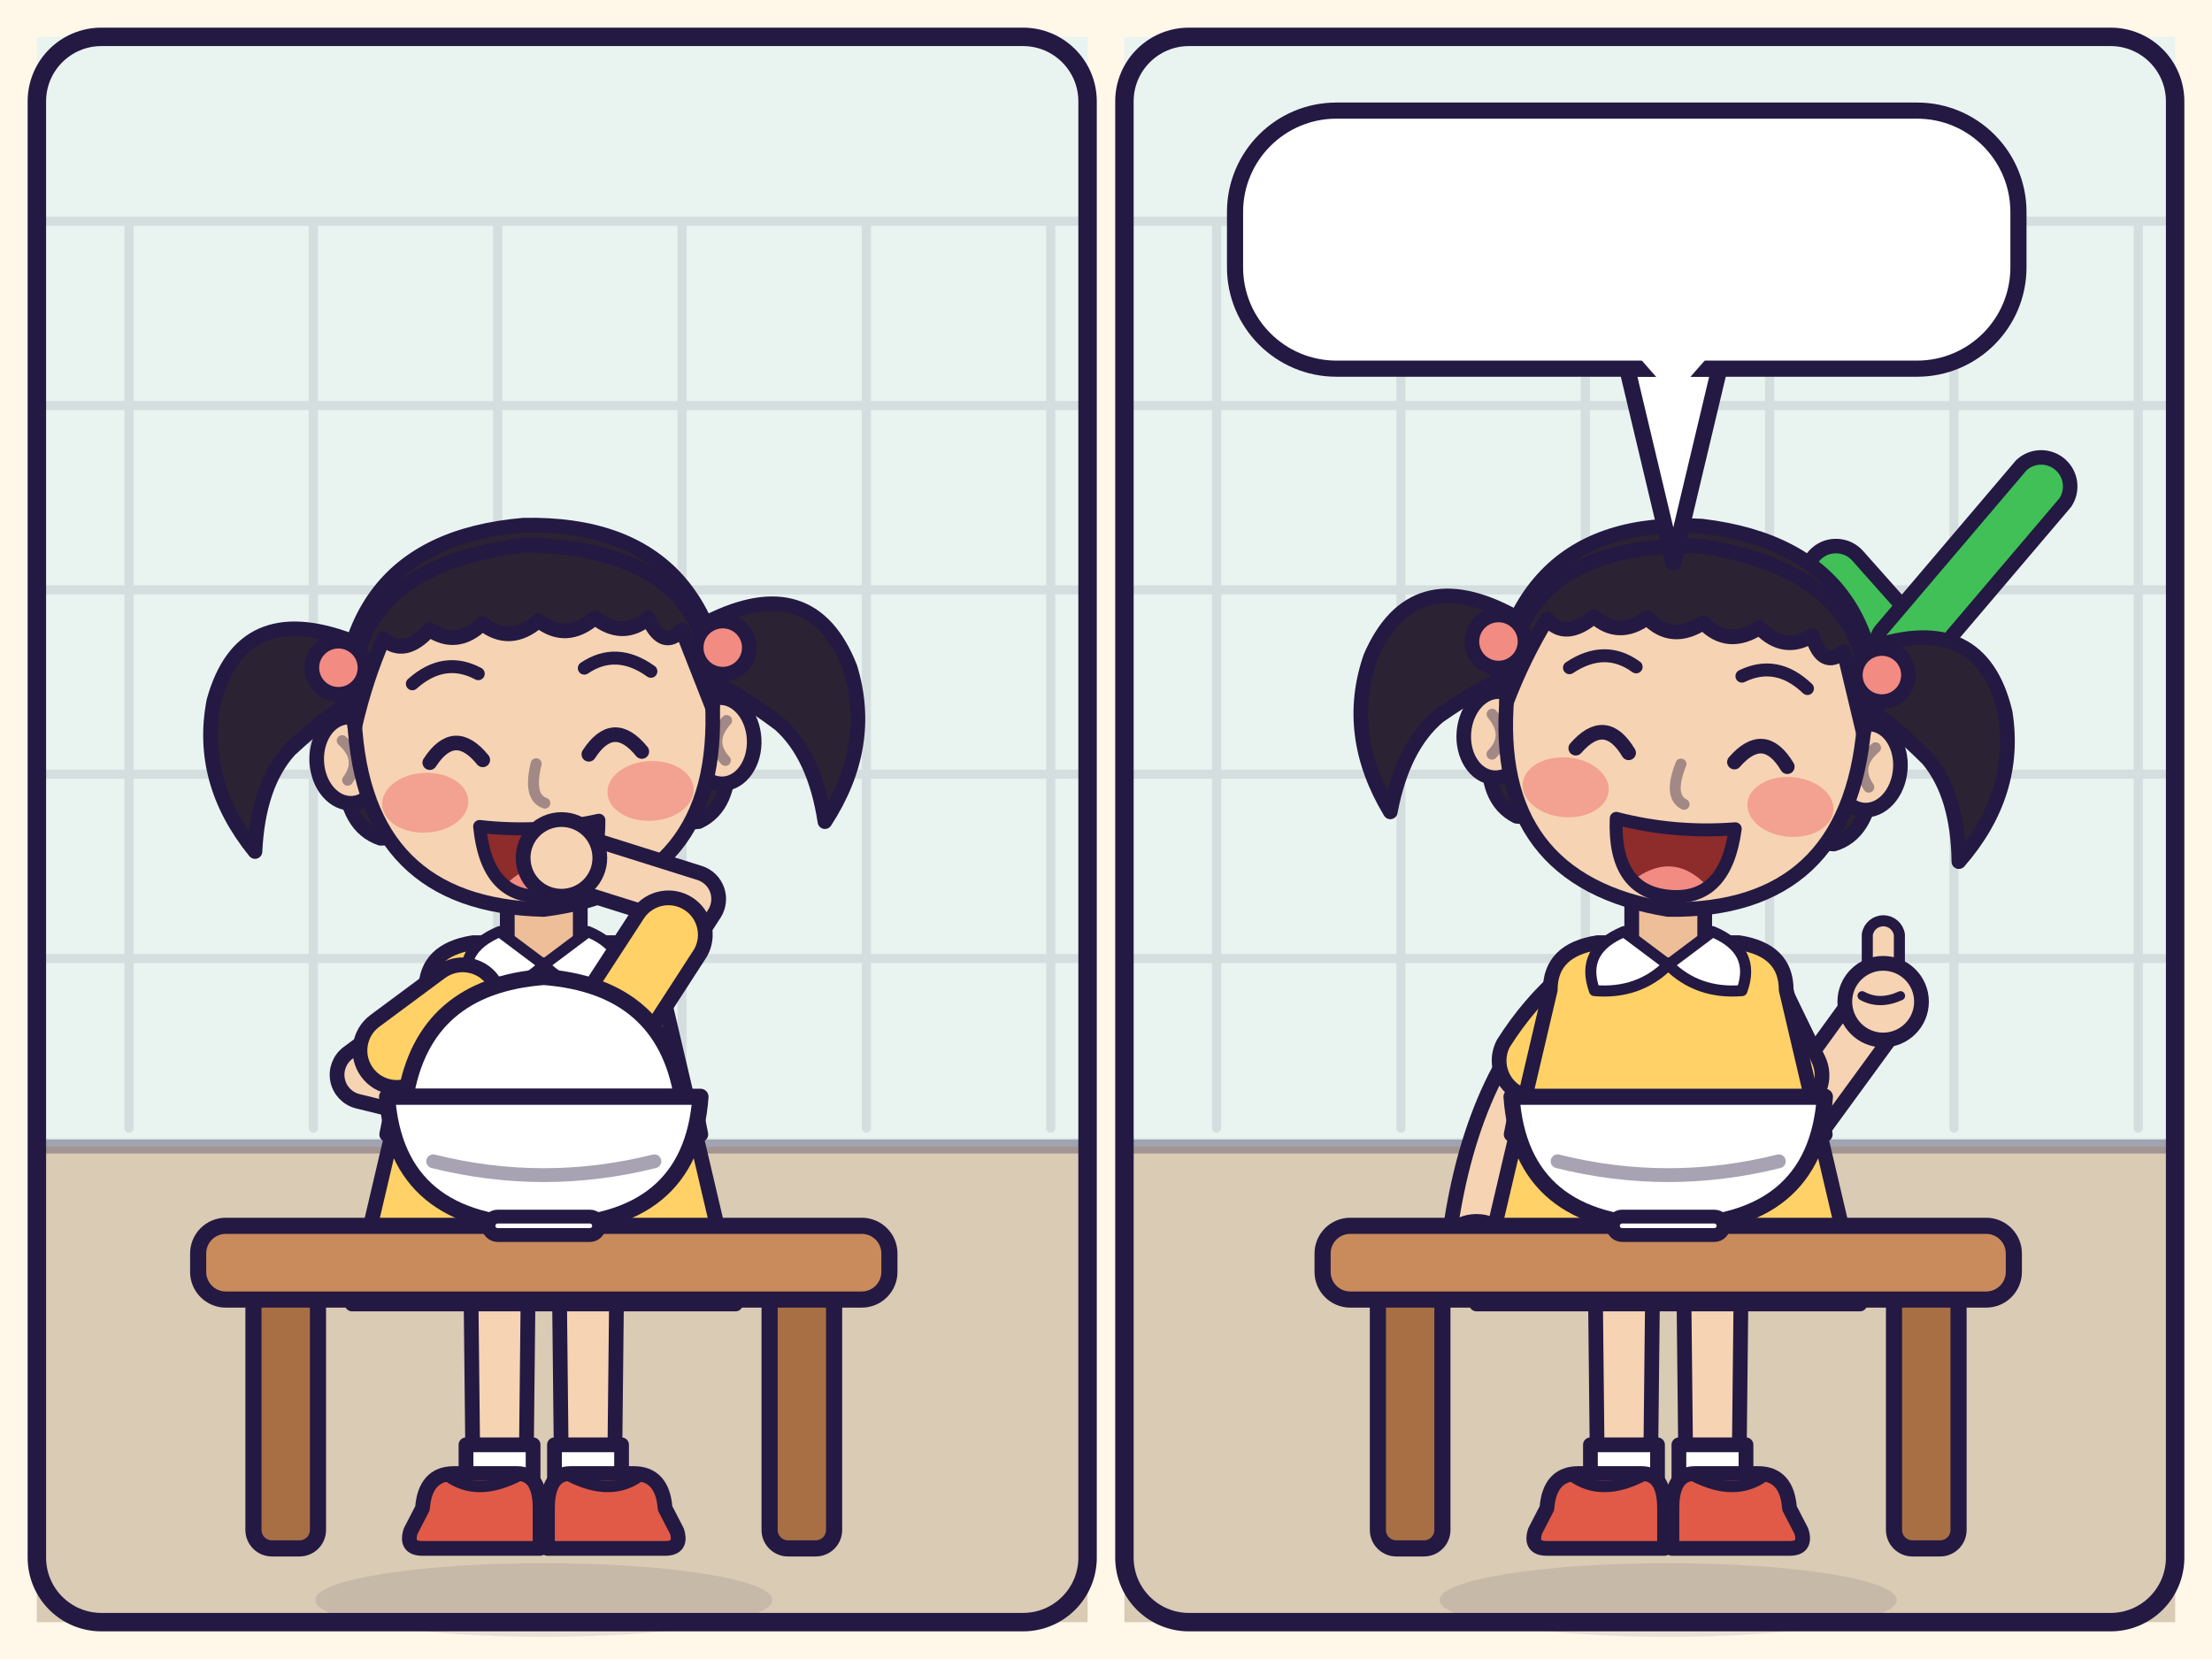
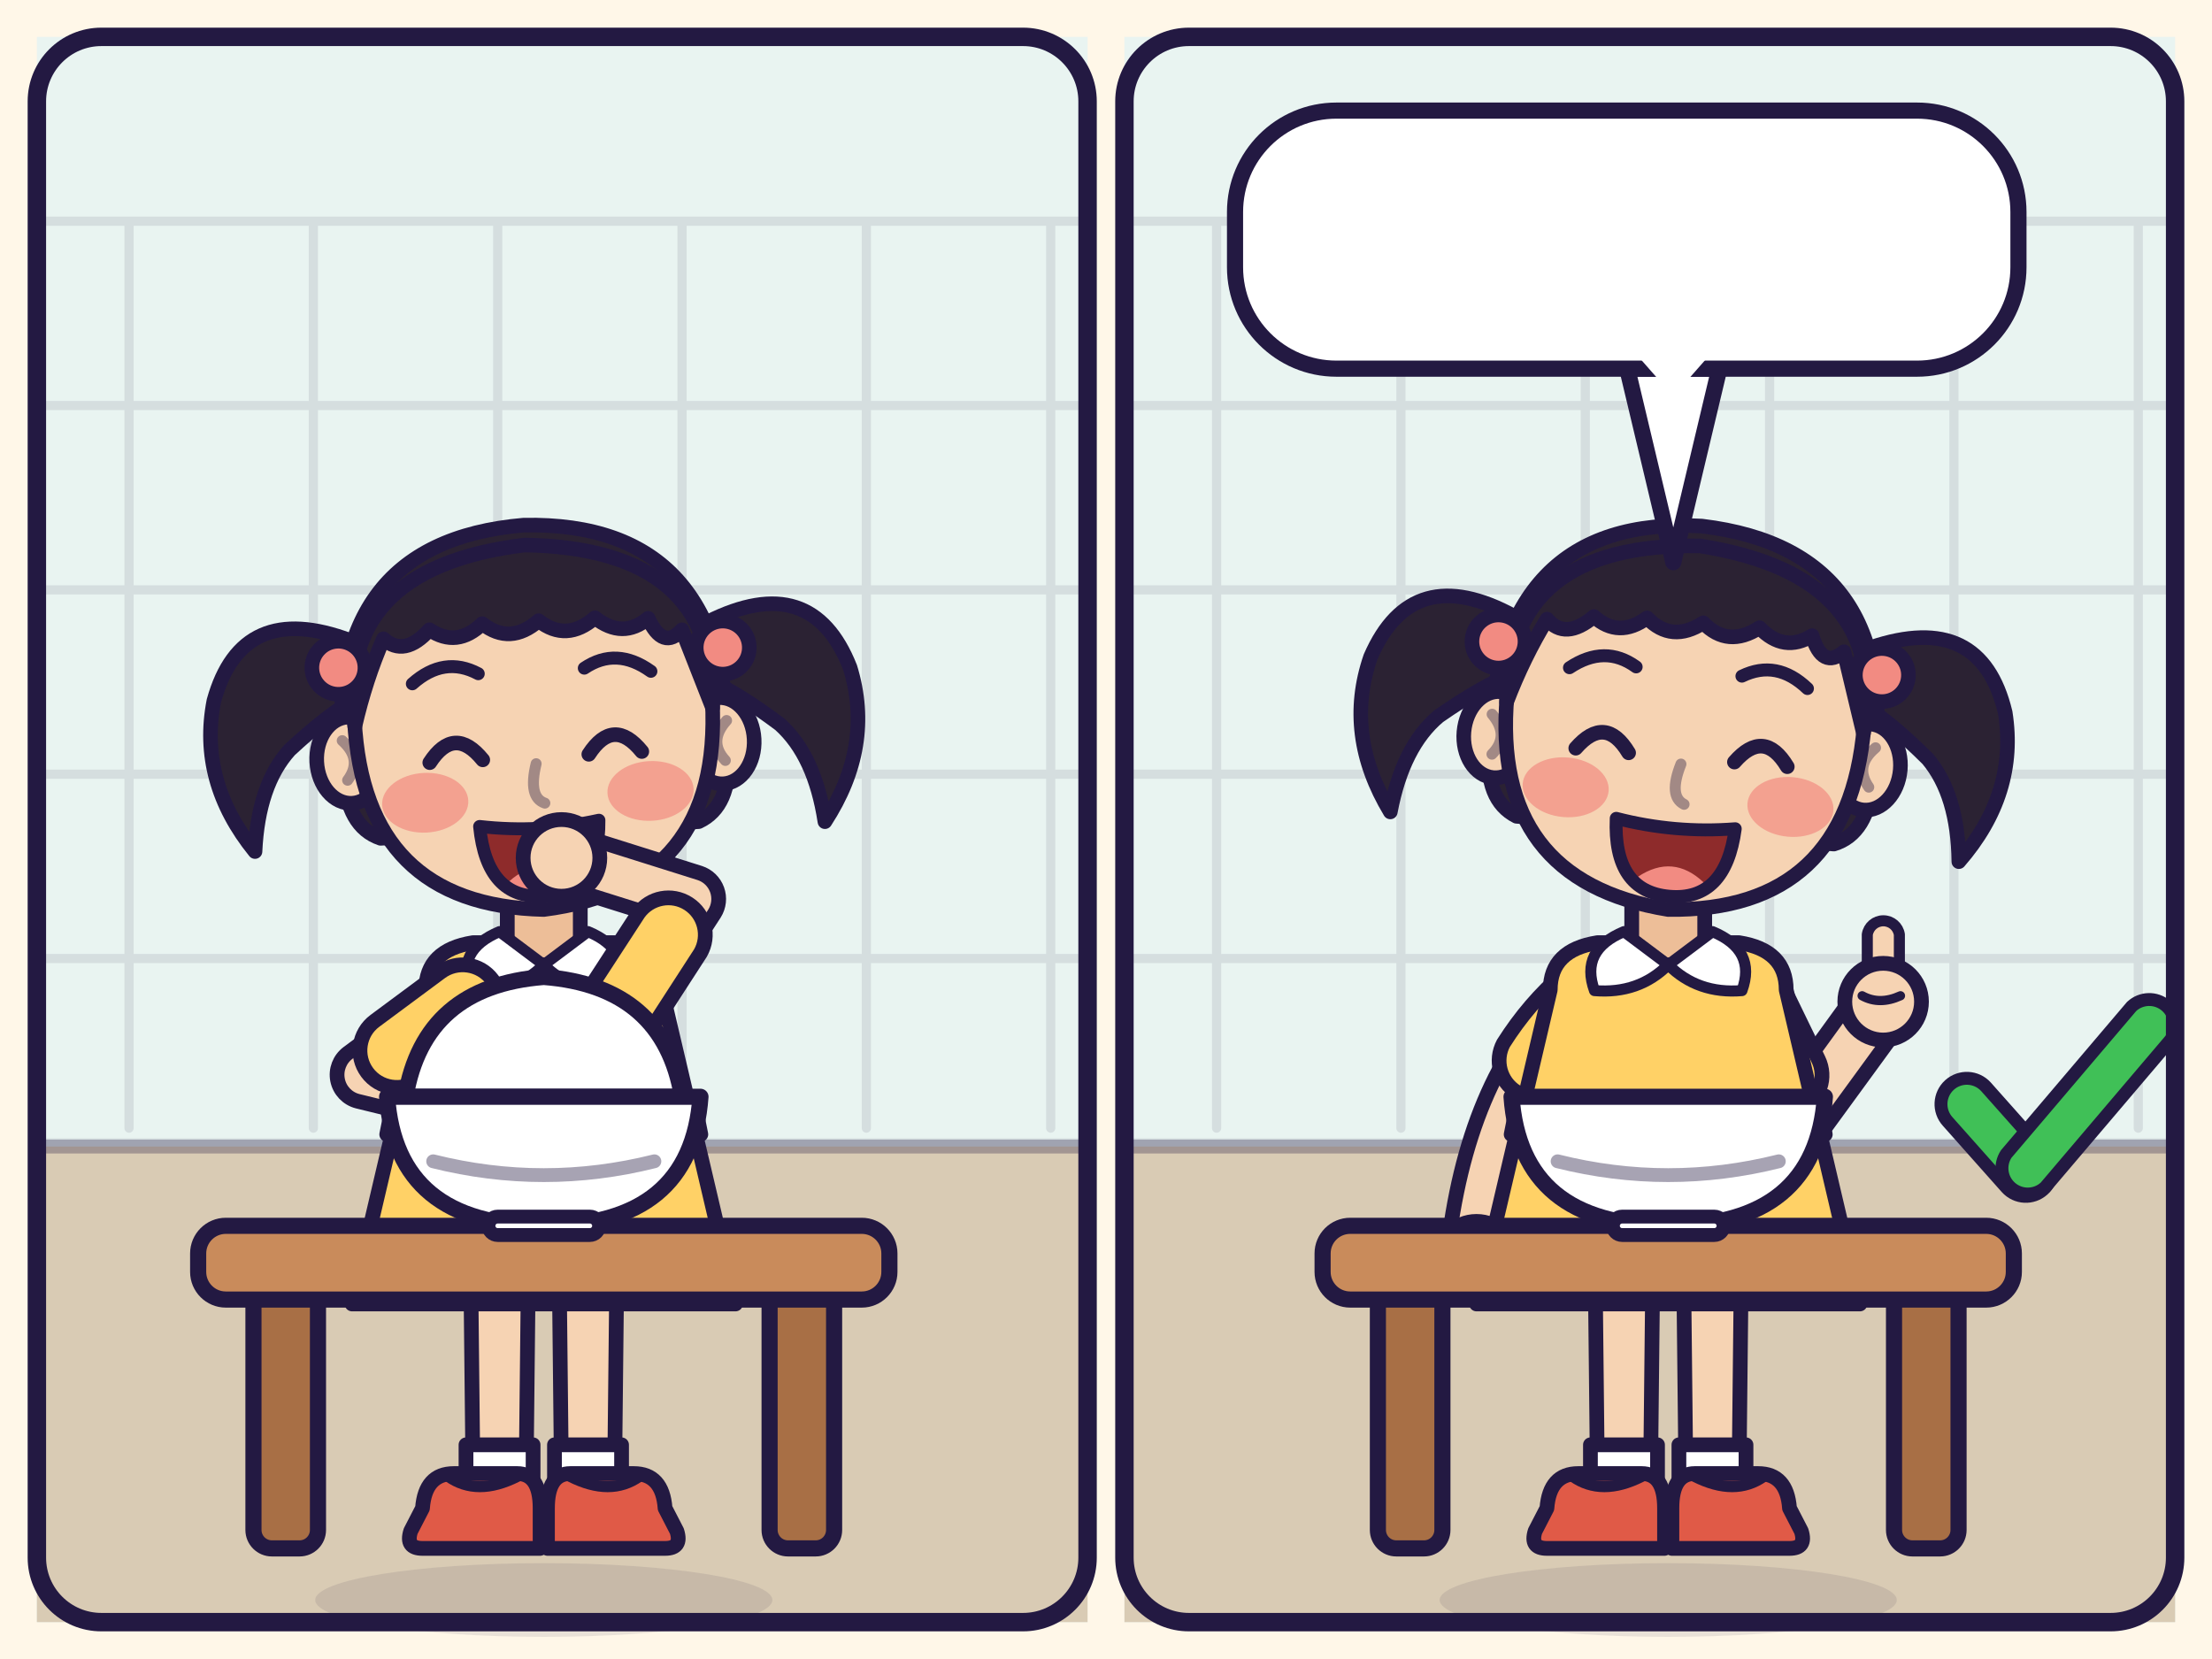
<svg xmlns="http://www.w3.org/2000/svg" viewBox="0 0 480 360" role="img" aria-label="Two panels: a full bowl of rice as Little Sister starts eating; then the bowl is empty and she gives a thumbs-up: &quot;吃完了！&quot; (before → after).">
  <g stroke="#231942" stroke-width="3.5" stroke-linejoin="round" stroke-linecap="round">
    <rect x="0" y="0" width="480" height="360" fill="#FFF7E8" stroke="none" />
    <g class="panel panel-1">
      <rect x="8" y="8" width="228" height="344" fill="#E9F4F1" stroke="none" />
      <path d="M28 48L28 244.8M68 48L68 244.8M108 48L108 244.8M148 48L148 244.8M188 48L188 244.8M228 48L228 244.8M8 48L236 48M8 88L236 88M8 128L236 128M8 168L236 168M8 208L236 208M8 248L236 248" fill="none" stroke-width="2" opacity="0.1" />
      <rect x="8" y="248.8" width="228" height="103.2" fill="#D9CBB4" stroke="none" />
      <path d="M8 248.8L236 248.8" fill="none" stroke-width="3" opacity="0.3" />
      <g transform="translate(118 336) scale(0.8 0.8)">
        <g class="char c-1 ch-meimei">
          <g transform="translate(-150 -432)">
            <ellipse class="shadow" cx="150" cy="446" rx="62" ry="10" fill="#231942" stroke="none" opacity="0.1" />
            <g class="figure" stroke="#231942" stroke-width="4" stroke-linejoin="round" stroke-linecap="round">
              <g class="legs">
                <path d="M129.9 329.7L146.1 329.7L145.1 422.6L130.9 422.6Z" fill="#F6D3B3" />
                <path d="M128.9 403.9L147.1 403.9L147.1 422.6L128.9 422.6Z" fill="#FFFFFF" />
                <path d="M153.9 329.7L170.1 329.7L169.1 422.6L154.9 422.6Z" fill="#F6D3B3" />
                <path d="M152.9 403.9L171.1 403.9L171.1 422.6L152.9 422.6Z" fill="#FFFFFF" />
                <path d="M149 421.1Q149 411.7 142.8 411.7L125.6 411.7Q117.8 411.7 117.1 421.1L113.9 427.3Q112.4 432 117.1 432L149 432Z" fill="#E05A47" />
                <path d="M124.1 412.5Q131.9 418 142.8 412.5" fill="none" stroke-width="3" />
                <path d="M151 421.1Q151 411.7 157.2 411.7L174.4 411.7Q182.2 411.7 182.9 421.1L186.1 427.3Q187.6 432 182.9 432L151 432Z" fill="#E05A47" />
                <path d="M175.9 412.5Q168.1 418 157.2 412.5" fill="none" stroke-width="3" />
              </g>
              <g transform="translate(150 333.7)">
                <g class="upper">
                  <g transform="translate(-150 -333.7)">
                    <g class="body">
                      <path d="M118 280.5Q118 269.7 130.8 267.7L169.2 267.7Q182 269.7 182 280.5L202 365.7L98 365.7Z" fill="#FFD166" />
                      <path d="M109.4 309.7L190.6 309.7L192.6 319.7L107.4 319.7Z" fill="#F28B82" />
                      <g class="neck">
                        <rect x="140.1" y="250.7" width="19.8" height="23" rx="6" fill="#EDBE98" />
                      </g>
                      <path d="M138 264.7Q126 269.7 130 280.7Q142 281.7 150 273.7Z" fill="#FFFFFF" stroke-width="3" />
                      <path d="M162 264.7Q174 269.7 170 280.7Q158 281.7 150 273.7Z" fill="#FFFFFF" stroke-width="3" />
                      <circle cx="134" cy="345.7" r="5" fill="#FFFFFF" stroke-width="2.5" />
                      <circle cx="168" cy="337.7" r="4" fill="#FFFFFF" stroke-width="2.5" />
                      <path d="M101.6 357.7L198.4 357.7" fill="none" stroke-width="3" opacity="0.5" />
                    </g>
                    <g transform="translate(150 258.7) rotate(-3)">
                      <g class="head">
                        <g transform="translate(-150 -258.7)">
                          <g transform="translate(150 210.1) scale(0.9)" stroke-width="4.4">
                            <g class="hair-back">
                              <path d="M-54-30Q-86-44-96-14Q-102 10-86 32Q-84 12-74 2Q-62-8-54-12Z" fill="#2B2233" />
                              <path d="M54-30Q86-44 96-14Q102 10 86 32Q84 12 74 2Q62-8 54-12Z" fill="#2B2233" />
                              <path d="M-58 10Q-62-60 0-62Q62-60 58 10Q58 26 48 30L-48 30Q-58 26-58 10Z" fill="#2B2233" />
                            </g>
                            <g class="ears">
                              <ellipse cx="-56" cy="6" rx="10" ry="13" fill="#F6D3B3" />
                              <ellipse cx="56" cy="6" rx="10" ry="13" fill="#F6D3B3" />
                              <path d="M-58 0Q-52 6-57 12" fill="none" stroke-width="3.3" opacity="0.4" />
                              <path d="M58 0Q52 6 57 12" fill="none" stroke-width="3.3" opacity="0.4" />
                            </g>
                            <path class="face" d="M-54-6Q-54-52 0-52Q54-52 54-6Q54 50 0 54Q-54 50-54-6Z" fill="#F6D3B3" />
                            <g class="hair">
                              <path d="M-54-4Q-58-52 0-56Q58-52 54-4Q50-16 46-28Q40-22 36-32Q28-26 20-33Q11-26 3-33Q-6-26-14-33Q-22-26-30-32Q-38-24-44-30Q-50-18-54-4Z" fill="#2B2233" />
                              <circle cx="-58" cy="-22" r="8" fill="#F28B82" />
                              <circle cx="58" cy="-22" r="8" fill="#F28B82" />
                            </g>
                            <g class="cheeks">
                              <ellipse cx="-34" cy="20" rx="13" ry="9" fill="#F28B82" stroke="none" opacity="0.7" />
                              <ellipse cx="34" cy="20" rx="13" ry="9" fill="#F28B82" stroke="none" opacity="0.7" />
                            </g>
                            <g class="brows">
                              <path d="M-36-16Q-26-24-16-18M16-18Q26-24 36-16" fill="none" stroke-width="3.9" />
                            </g>
                            <g transform="translate(0 4)">
                              <g class="eyes">
                                <g transform="translate(0 -4)">
                                  <path d="M-32 8Q-24-3-16 8M16 8Q24-3 32 8" fill="none" stroke-width="4.4" />
                                </g>
                              </g>
                            </g>
                            <g class="nose">
                              <path d="M0 10Q-3 20 2 22" fill="none" stroke-width="3.3" opacity="0.4" />
                            </g>
                            <g class="mouth">
                              <path d="M-18 28Q0 31 18 28Q17 50 0 50Q-17 50-18 28Z" fill="#8E2B2B" stroke="none" />
                              <path d="M-10 45Q0 37 10 45Q6 50 0 50Q-6 50-10 45Z" fill="#F28B82" stroke="none" />
                              <path d="M-18 28Q0 31 18 28Q17 50 0 50Q-17 50-18 28Z" fill="none" stroke-width="3.9" />
                            </g>
                          </g>
                        </g>
                      </g>
                    </g>
                    <g transform="translate(172 283.7)">
                      <g class="arm-left">
                        <g transform="translate(-172 -283.7)">
                          <path d="M178.2 287.7L196.3 259.8A7.4 7.4 0 0 0 192.3 248.8L161.8 239.2A7.4 7.4 0 0 0 157.4 253.2L178.7 259.9L165.8 279.7A7.4 7.4 0 0 0 178.2 287.7Z" fill="#F6D3B3" />
                          <path d="M180.4 289.2L192.5 270.5A10 10 0 0 0 175.7 259.7L163.6 278.3A10 10 0 0 0 180.4 289.2Z" fill="#FFD166" />
                          <circle class="hand" cx="154.8" cy="244.7" r="10.4" fill="#F6D3B3" />
                        </g>
                      </g>
                    </g>
                    <g transform="translate(128 283.7)">
                      <g class="arm-right">
                        <g transform="translate(-128 -283.7)">
                          <path d="M123.6 277.8L96.9 297.6A7.4 7.4 0 0 0 99.5 310.7L130.6 318.3A7.4 7.4 0 0 0 134.1 304L118.2 300.1L132.4 289.6A7.4 7.4 0 0 0 123.6 277.8Z" fill="#F6D3B3" />
                          <path d="M122 275.7L104.2 288.9A10 10 0 0 0 116.1 305L134 291.8A10 10 0 0 0 122 275.7Z" fill="#FFD166" />
                          <circle class="hand" cx="137.2" cy="312.4" r="10.4" fill="#F6D3B3" />
                        </g>
                      </g>
                    </g>
                  </g>
                </g>
              </g>
            </g>
          </g>
        </g>
      </g>
      <g transform="translate(118 336)">
        <g class="prop p-table">
          <rect x="-63" y="-58" width="14" height="58" rx="4" fill="#A86F45" />
          <rect x="49" y="-58" width="14" height="58" rx="4" fill="#A86F45" />
          <rect x="-75" y="-70" width="150" height="16" rx="6" fill="#C98B5B" />
        </g>
      </g>
      <g transform="translate(118 268)">
        <g class="prop p-bowl">
          <path d="M-30-30Q-26-54 0-56Q26-54 30-30Z" fill="#FFFFFF" />
          <path d="M-34-30L34-30Q32-2 0-2Q-32-2-34-30Z" fill="#FFFFFF" />
          <rect x="-12" y="-4" width="24" height="4" rx="2" fill="#FFFFFF" stroke-width="3" />
          <path d="M-24-16Q0-10 24-16" fill="none" stroke-width="3" opacity="0.4" />
        </g>
      </g>
      <rect x="8" y="8" width="228" height="344" rx="14" fill="none" stroke-width="4" />
    </g>
    <g class="panel panel-2">
      <rect x="244" y="8" width="228" height="344" fill="#E9F4F1" stroke="none" />
      <path d="M264 48L264 244.8M304 48L304 244.8M344 48L344 244.8M384 48L384 244.8M424 48L424 244.8M464 48L464 244.8M244 48L472 48M244 88L472 88M244 128L472 128M244 168L472 168M244 208L472 208M244 248L472 248" fill="none" stroke-width="2" opacity="0.1" />
      <rect x="244" y="248.8" width="228" height="103.2" fill="#D9CBB4" stroke="none" />
      <path d="M244 248.8L472 248.8" fill="none" stroke-width="3" opacity="0.3" />
-       <g transform="translate(420 150) scale(0.9 0.9)">
+       <g transform="translate(446 262) scale(0.8 0.8)">
        <g class="prop p-check">
          <path d="M-29.2-23.3L-13.2-5.3A7 7 0 0 0-2.8-14.7L-18.8-32.7A7 7 0 0 0-29.2-23.3Z" fill="#40C057" />
          <path d="M-2.7-5.5L31.3-45.5A7 7 0 0 0 20.7-54.5L-13.3-14.5A7 7 0 0 0-2.7-5.5Z" fill="#40C057" />
        </g>
      </g>
      <g transform="translate(362 336) scale(0.8 0.8)">
        <g class="char c-2 ch-meimei">
          <g transform="translate(-150 -432)">
            <ellipse class="shadow" cx="150" cy="446" rx="62" ry="10" fill="#231942" stroke="none" opacity="0.1" />
            <g class="figure" stroke="#231942" stroke-width="4" stroke-linejoin="round" stroke-linecap="round">
              <g class="legs">
                <path d="M129.9 329.7L146.1 329.7L145.1 422.6L130.9 422.6Z" fill="#F6D3B3" />
                <path d="M128.9 403.9L147.1 403.9L147.1 422.6L128.9 422.6Z" fill="#FFFFFF" />
                <path d="M153.9 329.7L170.1 329.7L169.1 422.6L154.9 422.6Z" fill="#F6D3B3" />
                <path d="M152.9 403.9L171.1 403.9L171.1 422.6L152.9 422.6Z" fill="#FFFFFF" />
                <path d="M149 421.1Q149 411.7 142.8 411.7L125.6 411.7Q117.8 411.7 117.1 421.1L113.9 427.3Q112.4 432 117.1 432L149 432Z" fill="#E05A47" />
                <path d="M124.1 412.5Q131.9 418 142.8 412.5" fill="none" stroke-width="3" />
                <path d="M151 421.1Q151 411.7 157.2 411.7L174.4 411.7Q182.2 411.7 182.9 421.1L186.1 427.3Q187.6 432 182.9 432L151 432Z" fill="#E05A47" />
                <path d="M175.9 412.5Q168.1 418 157.2 412.5" fill="none" stroke-width="3" />
              </g>
              <g transform="translate(150 333.7)">
                <g class="upper">
                  <g transform="translate(-150 -333.7)">
                    <g transform="translate(172 283.7)">
                      <g class="arm-left act">
                        <g transform="translate(-172 -283.7)">
                          <path d="M165.4 286.9L180 316.9A7.4 7.4 0 0 0 192.5 318L211.4 292.1A7.4 7.4 0 0 0 199.4 283.4L187.8 299.4L178.6 280.5A7.4 7.4 0 0 0 165.4 286.9Z" fill="#F6D3B3" />
                          <path d="M163 288.1L172.7 308.1A10 10 0 0 0 190.7 299.3L181 279.3A10 10 0 0 0 163 288.1Z" fill="#FFD166" />
                          <path d="M212.7 281.6L212.7 265.5A4.4 4.4 0 0 0 204 265.5L204 281.6A4.4 4.4 0 0 0 212.7 281.6Z" fill="#F6D3B3" stroke-width="3" />
                          <circle class="hand" cx="208.3" cy="283.7" r="10.4" fill="#F6D3B3" />
                          <path d="M202.6 282.1Q207.3 284.7 213 282.1" fill="none" stroke-width="2.5" />
                        </g>
                      </g>
                    </g>
                    <g transform="translate(128 283.7)">
                      <g class="arm-right">
                        <g transform="translate(-128 -283.7)">
                          <path d="M123.2 278.1Q97.1 300.4 90.7 346.7A7.4 7.4 0 0 0 105.3 348.7Q110.9 308 132.8 289.3A7.4 7.4 0 0 0 123.2 278.1Z" fill="#F6D3B3" />
                          <path d="M121.5 276.1Q112.2 284.1 105.3 295A10 10 0 0 0 122.2 305.6Q127.5 297.3 134.5 291.3A10 10 0 0 0 121.5 276.1Z" fill="#FFD166" />
                          <circle class="hand" cx="98" cy="353.7" r="10.4" fill="#F6D3B3" />
                        </g>
                      </g>
                    </g>
                    <g class="body">
                      <path d="M118 280.5Q118 269.7 130.8 267.7L169.2 267.7Q182 269.7 182 280.5L202 365.7L98 365.7Z" fill="#FFD166" />
                      <path d="M109.4 309.7L190.6 309.7L192.6 319.7L107.4 319.7Z" fill="#F28B82" />
                      <g class="neck">
                        <rect x="140.1" y="250.7" width="19.8" height="23" rx="6" fill="#EDBE98" />
                      </g>
                      <path d="M138 264.7Q126 269.7 130 280.7Q142 281.7 150 273.7Z" fill="#FFFFFF" stroke-width="3" />
                      <path d="M162 264.7Q174 269.7 170 280.7Q158 281.7 150 273.7Z" fill="#FFFFFF" stroke-width="3" />
                      <circle cx="134" cy="345.7" r="5" fill="#FFFFFF" stroke-width="2.5" />
                      <circle cx="168" cy="337.7" r="4" fill="#FFFFFF" stroke-width="2.5" />
                      <path d="M101.6 357.7L198.4 357.7" fill="none" stroke-width="3" opacity="0.5" />
                    </g>
                    <g transform="translate(150 258.7) rotate(5)">
                      <g class="head">
                        <g transform="translate(-150 -258.7)">
                          <g transform="translate(150 210.1) scale(0.9)" stroke-width="4.4">
                            <g class="hair-back">
                              <path d="M-54-30Q-86-44-96-14Q-102 10-86 32Q-84 12-74 2Q-62-8-54-12Z" fill="#2B2233" />
                              <path d="M54-30Q86-44 96-14Q102 10 86 32Q84 12 74 2Q62-8 54-12Z" fill="#2B2233" />
                              <path d="M-58 10Q-62-60 0-62Q62-60 58 10Q58 26 48 30L-48 30Q-58 26-58 10Z" fill="#2B2233" />
                            </g>
                            <g class="ears">
                              <ellipse cx="-56" cy="6" rx="10" ry="13" fill="#F6D3B3" />
                              <ellipse cx="56" cy="6" rx="10" ry="13" fill="#F6D3B3" />
                              <path d="M-58 0Q-52 6-57 12" fill="none" stroke-width="3.3" opacity="0.4" />
                              <path d="M58 0Q52 6 57 12" fill="none" stroke-width="3.3" opacity="0.4" />
                            </g>
                            <path class="face" d="M-54-6Q-54-52 0-52Q54-52 54-6Q54 50 0 54Q-54 50-54-6Z" fill="#F6D3B3" />
                            <g class="hair">
                              <path d="M-54-4Q-58-52 0-56Q58-52 54-4Q50-16 46-28Q40-22 36-32Q28-26 20-33Q11-26 3-33Q-6-26-14-33Q-22-26-30-32Q-38-24-44-30Q-50-18-54-4Z" fill="#2B2233" />
                              <circle cx="-58" cy="-22" r="8" fill="#F28B82" />
                              <circle cx="58" cy="-22" r="8" fill="#F28B82" />
                            </g>
                            <g class="cheeks">
                              <ellipse cx="-34" cy="20" rx="13" ry="9" fill="#F28B82" stroke="none" opacity="0.7" />
                              <ellipse cx="34" cy="20" rx="13" ry="9" fill="#F28B82" stroke="none" opacity="0.7" />
                            </g>
                            <g class="brows">
                              <path d="M-36-16Q-26-24-16-18M16-18Q26-24 36-16" fill="none" stroke-width="3.9" />
                            </g>
                            <g transform="translate(0 4)">
                              <g class="eyes">
                                <g transform="translate(0 -4)">
                                  <path d="M-32 8Q-24-3-16 8M16 8Q24-3 32 8" fill="none" stroke-width="4.4" />
                                </g>
                              </g>
                            </g>
                            <g class="nose">
                              <path d="M0 10Q-3 20 2 22" fill="none" stroke-width="3.3" opacity="0.4" />
                            </g>
                            <g class="mouth">
                              <path d="M-18 28Q0 31 18 28Q17 50 0 50Q-17 50-18 28Z" fill="#8E2B2B" stroke="none" />
                              <path d="M-10 45Q0 37 10 45Q6 50 0 50Q-6 50-10 45Z" fill="#F28B82" stroke="none" />
                              <path d="M-18 28Q0 31 18 28Q17 50 0 50Q-17 50-18 28Z" fill="none" stroke-width="3.9" />
                            </g>
                          </g>
                        </g>
                      </g>
                    </g>
                  </g>
                </g>
              </g>
            </g>
          </g>
        </g>
      </g>
      <g transform="translate(362 336)">
        <g class="prop p-table">
          <rect x="-63" y="-58" width="14" height="58" rx="4" fill="#A86F45" />
          <rect x="49" y="-58" width="14" height="58" rx="4" fill="#A86F45" />
          <rect x="-75" y="-70" width="150" height="16" rx="6" fill="#C98B5B" />
        </g>
      </g>
      <g transform="translate(362 268)">
        <g class="prop p-bowl">
          <path d="M-34-30L34-30Q32-2 0-2Q-32-2-34-30Z" fill="#FFFFFF" />
          <rect x="-12" y="-4" width="24" height="4" rx="2" fill="#FFFFFF" stroke-width="3" />
          <path d="M-24-16Q0-10 24-16" fill="none" stroke-width="3" opacity="0.4" />
        </g>
      </g>
      <g transform="translate(363.1 122)">
        <g class="bubble b-1 has-text">
          <g transform="translate(-363.1 -122)">
            <path d="M353.1 80L363.1 122L373.1 80Z" fill="#FFFFFF" />
            <rect x="268" y="24" width="170" height="56" rx="22" fill="#FFFFFF" />
            <path d="M354.3 76L363.1 86L371.9 76Z" fill="#FFFFFF" stroke="none" />
          </g>
        </g>
      </g>
      <rect x="244" y="8" width="228" height="344" rx="14" fill="none" stroke-width="4" />
    </g>
  </g>
</svg>
